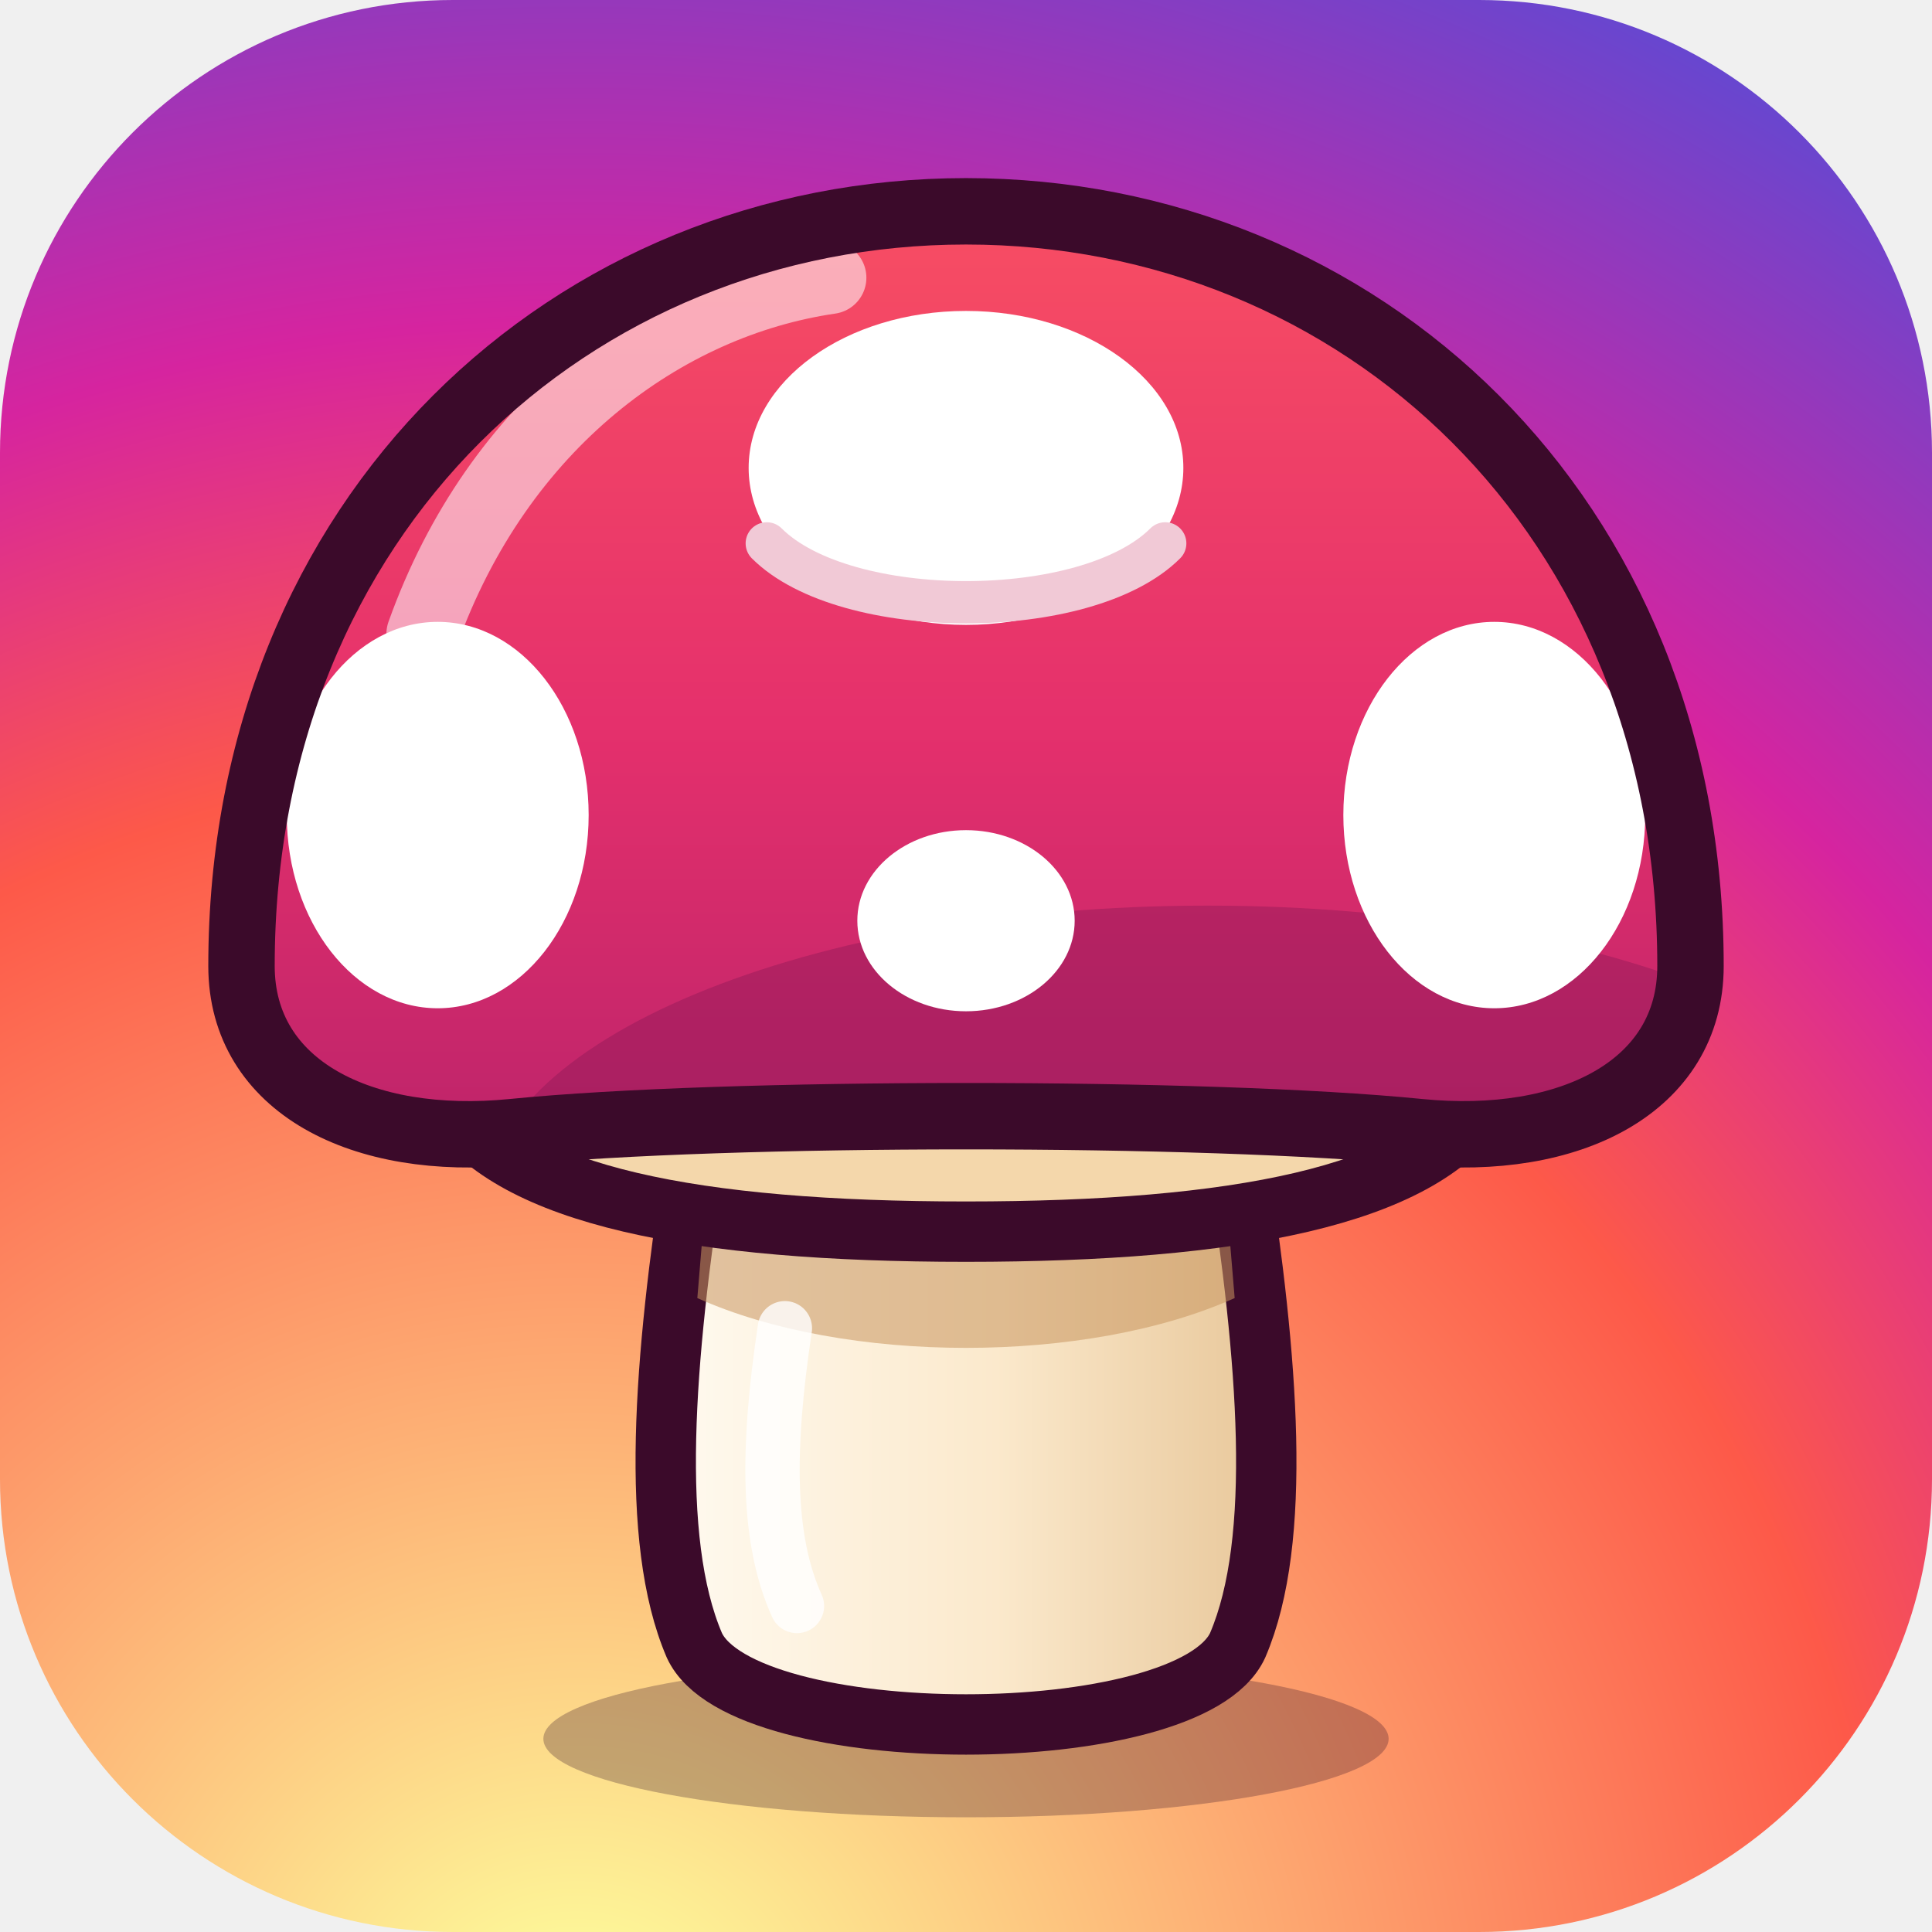
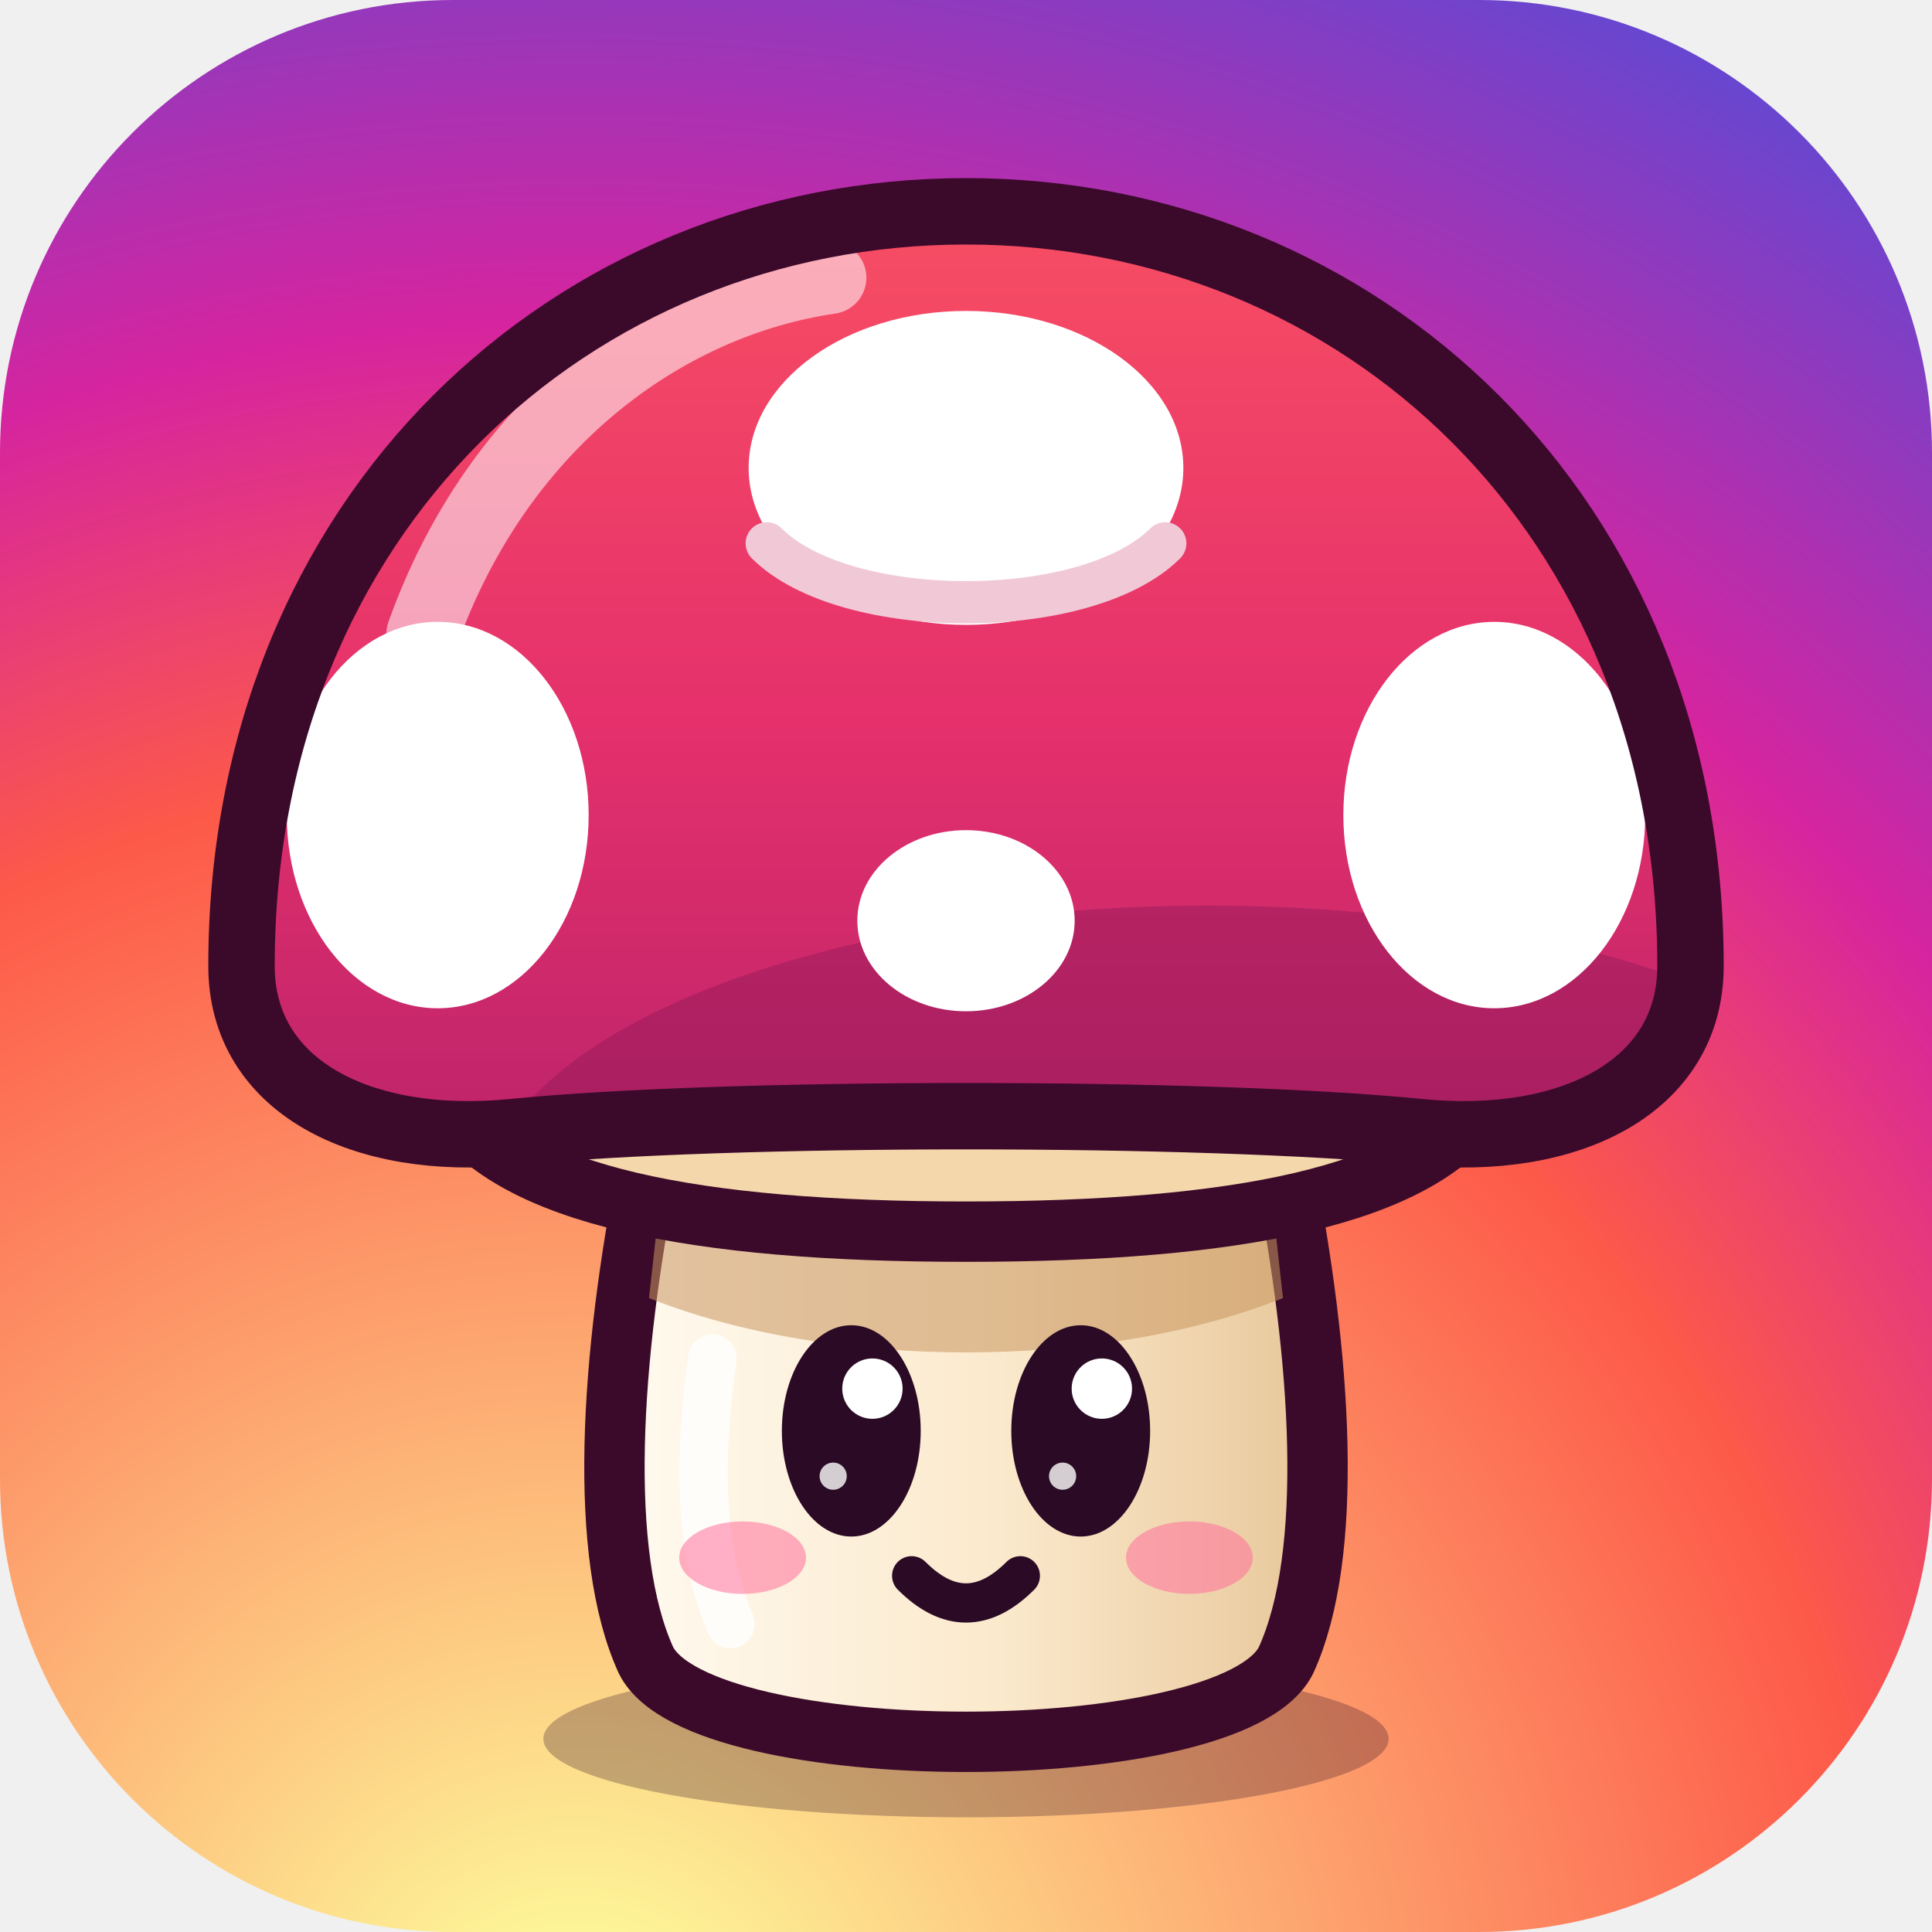
<svg xmlns="http://www.w3.org/2000/svg" viewBox="0 0 64 64">
  <defs>
    <radialGradient id="jtt-glow" cx="0.3" cy="1.07" r="1.5">
      <stop offset="0" stop-color="#fdf497" />
      <stop offset="0.05" stop-color="#fdf497" />
      <stop offset="0.45" stop-color="#fd5949" />
      <stop offset="0.6" stop-color="#d6249f" />
      <stop offset="0.9" stop-color="#285aeb" />
    </radialGradient>
    <linearGradient id="jtt-cap" x1="0" y1="0" x2="0" y2="1">
      <stop offset="0" stop-color="#ff5a5f" />
      <stop offset="0.6" stop-color="#e5306c" />
      <stop offset="1" stop-color="#b8226a" />
    </linearGradient>
    <linearGradient id="jtt-stem" x1="0" y1="0" x2="1" y2="0">
      <stop offset="0" stop-color="#fffaf0" />
      <stop offset="0.55" stop-color="#fbe9cc" />
      <stop offset="1" stop-color="#e8c79a" />
    </linearGradient>
    <clipPath id="jtt-capclip">
      <path d="M8 32 C8 17 19 7 32 7 C45 7 56 17 56 32 C56 36 52 38 47 37.5 C40 36.8 24 36.8 17 37.5 C12 38 8 36 8 32 Z" />
    </clipPath>
  </defs>
  <rect width="64" height="64" rx="15" fill="url(#jtt-glow)" />
  <ellipse cx="32" cy="57.6" rx="14" ry="2.6" fill="#2a0a24" opacity="0.28" />
-   <path d="M23 38.5 C22 45 21.5 51 23 54.5 C24.6 58 39.4 58 41 54.5 C42.5 51 42 45 41 38.5 Z" fill="url(#jtt-stem)" stroke="#3b0a2a" stroke-width="2" stroke-linejoin="round" />
-   <path d="M23.4 39.4 C28 42.2 36 42.2 40.6 39.4 L40.9 43 C36 45.2 28 45.2 23.1 43 Z" fill="#c9965f" opacity="0.55" />
-   <path d="M26 44 C25.4 48 25.4 51 26.4 53.2" fill="none" stroke="#ffffff" stroke-width="1.8" stroke-linecap="round" opacity="0.8" />
+   <path d="M21.5 38.5 C20.2 45 19.8 51.5 21.4 55 C23.2 58.6 40.8 58.6 42.6 55 C44.2 51.5 43.8 45 42.5 38.5 Z" fill="url(#jtt-stem)" stroke="#3b0a2a" stroke-width="2" stroke-linejoin="round" />
+   <path d="M21.9 39.4 C27.5 42.4 36.5 42.4 42.1 39.4 L42.5 43 C36.5 45.4 27.5 45.4 21.5 43 Z" fill="#c9965f" opacity="0.55" />
+   <path d="M23.6 45 C23.1 48.5 23.2 51.5 24.2 53.8" fill="none" stroke="#ffffff" stroke-width="1.6" stroke-linecap="round" opacity="0.8" />
+   <ellipse cx="28.2" cy="47.4" rx="2.3" ry="3.5" fill="#2a0a24" />
+   <ellipse cx="35.8" cy="47.4" rx="2.3" ry="3.5" fill="#2a0a24" />
+   <circle cx="28.9" cy="46" r="1" fill="#ffffff" />
+   <circle cx="36.5" cy="46" r="1" fill="#ffffff" />
+   <circle cx="27.6" cy="48.9" r="0.45" fill="#ffffff" opacity="0.8" />
+   <circle cx="35.2" cy="48.9" r="0.45" fill="#ffffff" opacity="0.8" />
+   <ellipse cx="24.6" cy="51.6" rx="2.1" ry="1.2" fill="#ff6f9a" opacity="0.55" />
+   <ellipse cx="39.4" cy="51.6" rx="2.1" ry="1.2" fill="#ff6f9a" opacity="0.55" />
+   <path d="M30.2 52.2 Q32 54 33.8 52.2" fill="none" stroke="#2a0a24" stroke-width="1.3" stroke-linecap="round" />
  <path d="M15 36.6 C22 35.4 42 35.4 49 36.6 C47 39.6 41 40.8 32 40.8 C23 40.8 17 39.6 15 36.6 Z" fill="#f4d7ab" stroke="#3b0a2a" stroke-width="2" stroke-linejoin="round" />
  <g clip-path="url(#jtt-capclip)">
    <rect x="0" y="0" width="64" height="40" fill="url(#jtt-cap)" />
    <ellipse cx="40" cy="40" rx="24" ry="10" fill="#7d1350" opacity="0.35" />
    <ellipse cx="32" cy="15.5" rx="7.2" ry="5.2" fill="#ffffff" />
    <ellipse cx="14.5" cy="27" rx="5" ry="6.4" fill="#ffffff" />
    <ellipse cx="49.5" cy="27" rx="5" ry="6.4" fill="#ffffff" />
    <ellipse cx="32" cy="30.5" rx="3.6" ry="3" fill="#ffffff" />
    <path d="M25.4 18 C28 20.6 36 20.6 38.6 18" fill="none" stroke="#f1c9d6" stroke-width="1.4" stroke-linecap="round" />
    <path d="M14 21 C16.5 14 22 10 27.5 9.2" fill="none" stroke="#ffffff" stroke-width="2.4" stroke-linecap="round" opacity="0.55" />
  </g>
  <path d="M8 32 C8 17 19 7 32 7 C45 7 56 17 56 32 C56 36 52 38 47 37.5 C40 36.8 24 36.8 17 37.5 C12 38 8 36 8 32 Z" fill="none" stroke="#3b0a2a" stroke-width="2.2" stroke-linejoin="round" />
</svg>
